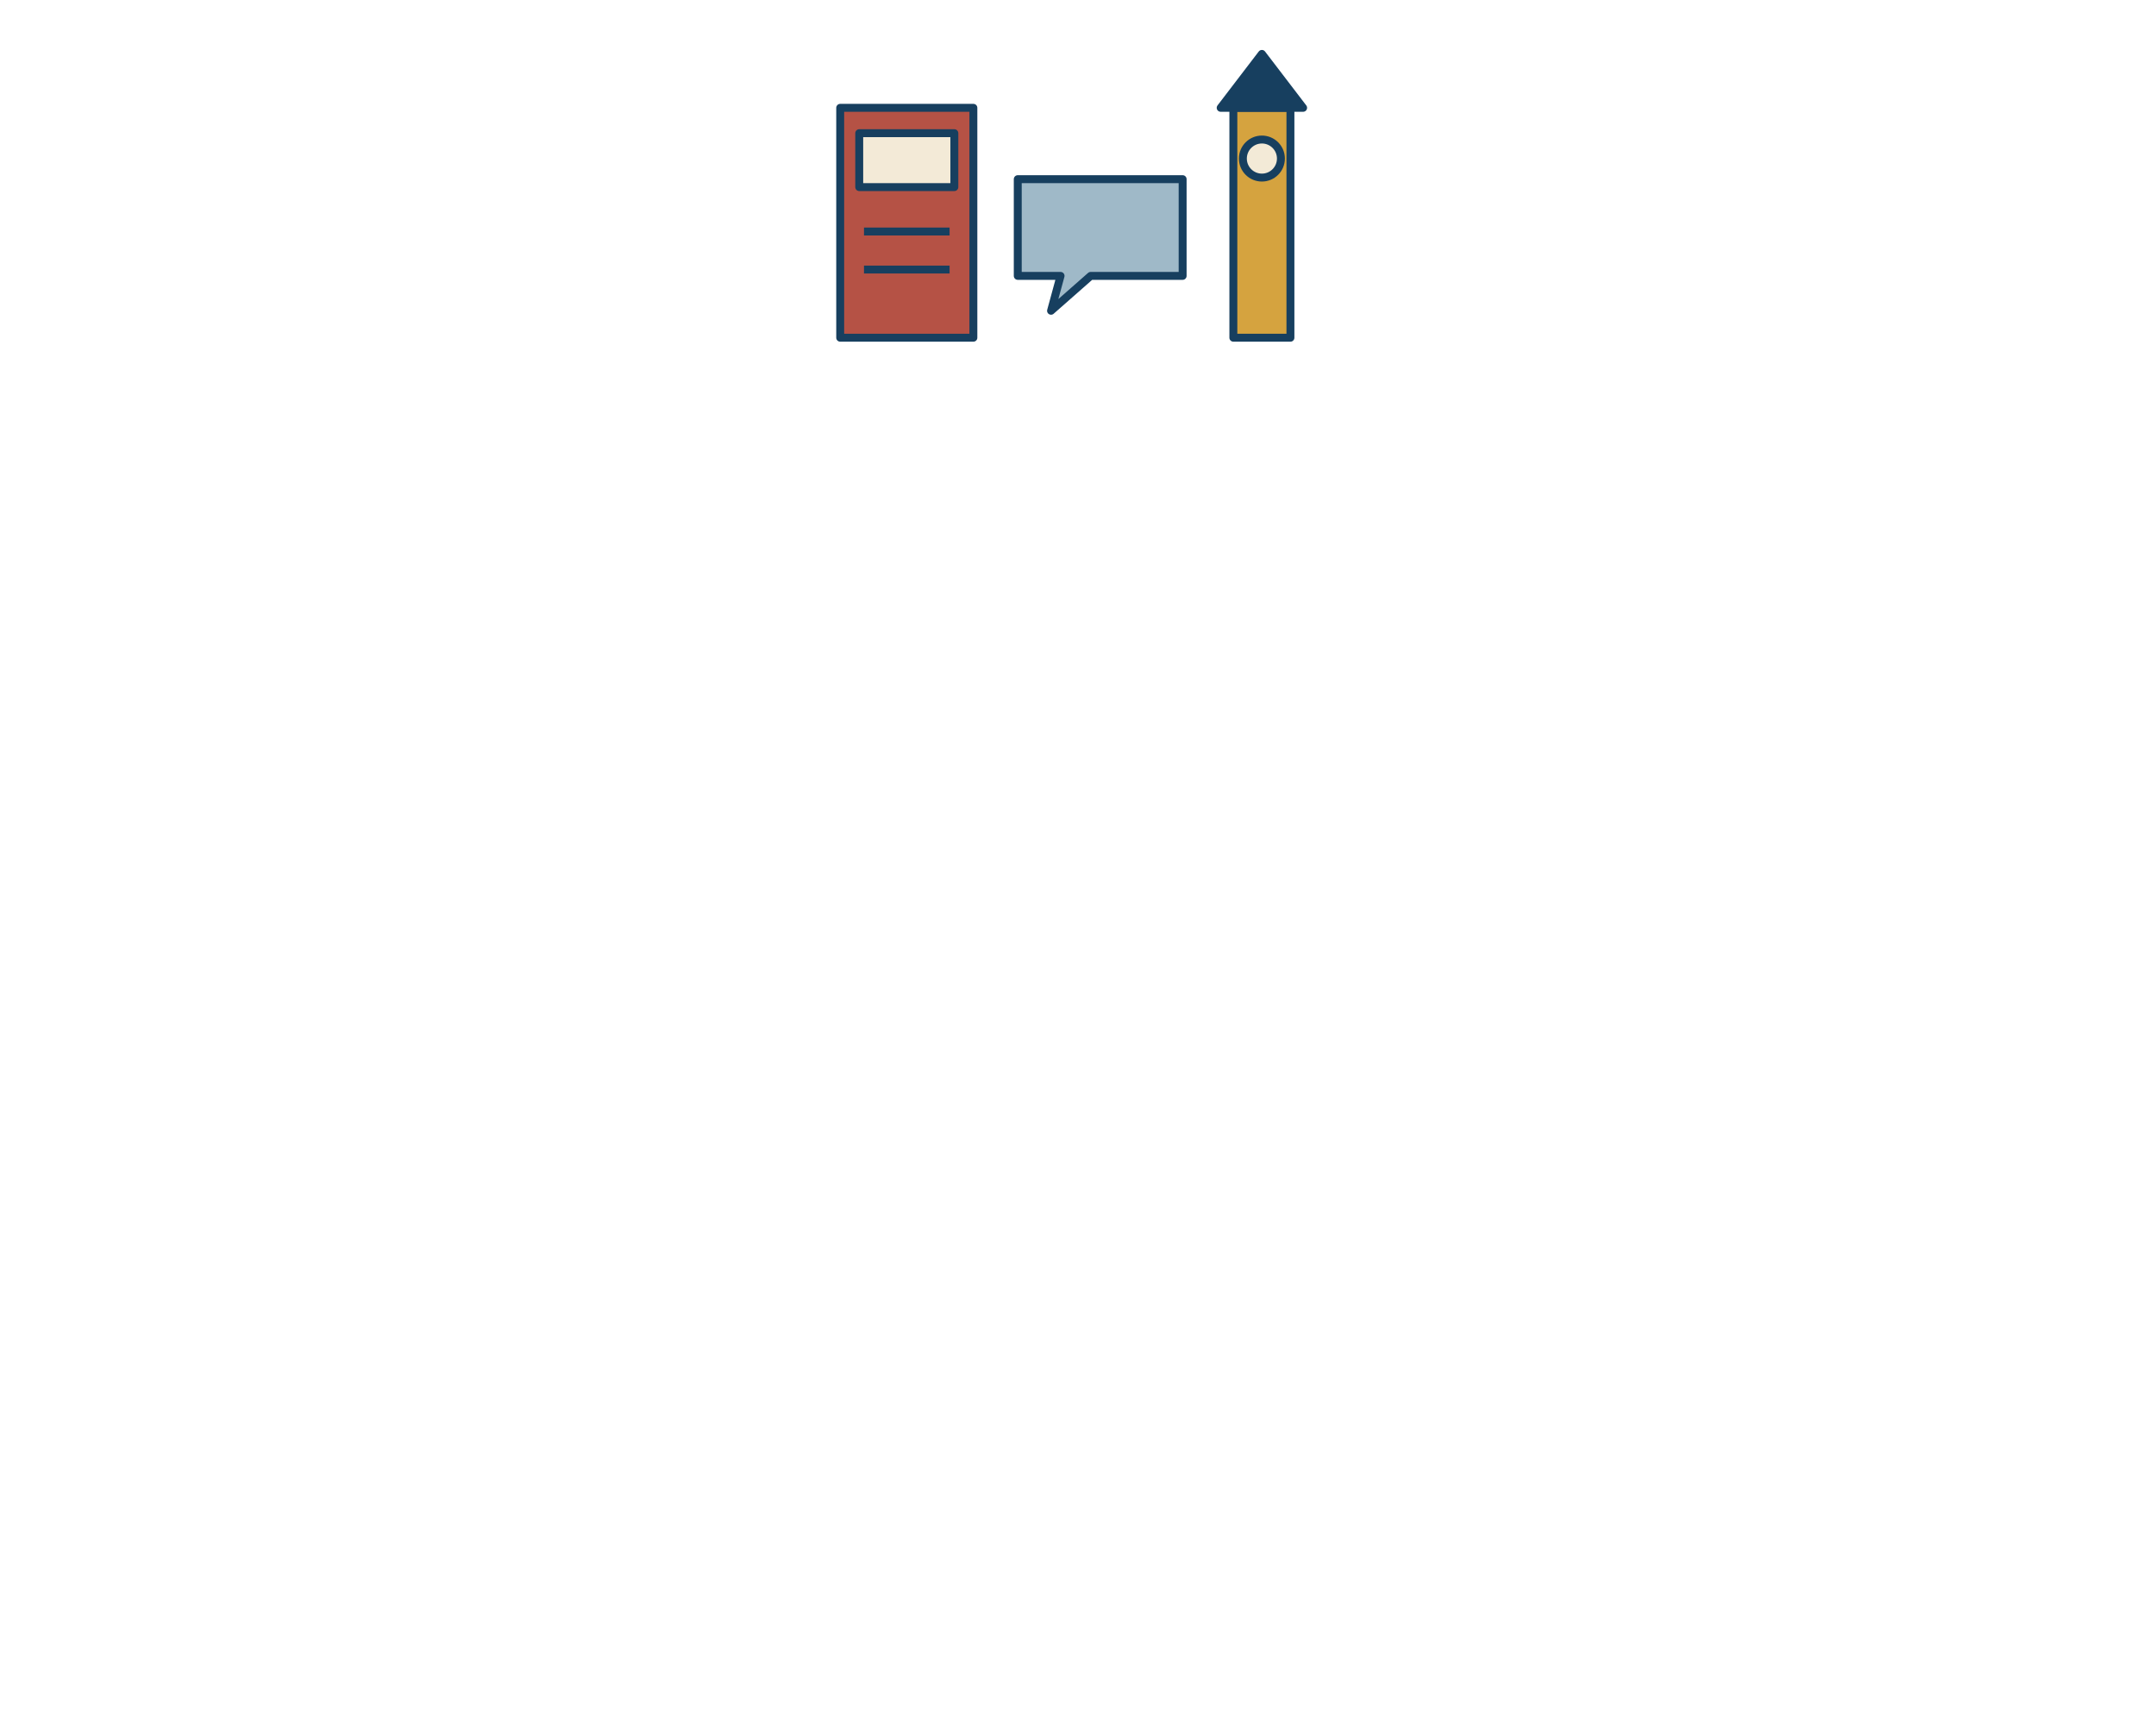
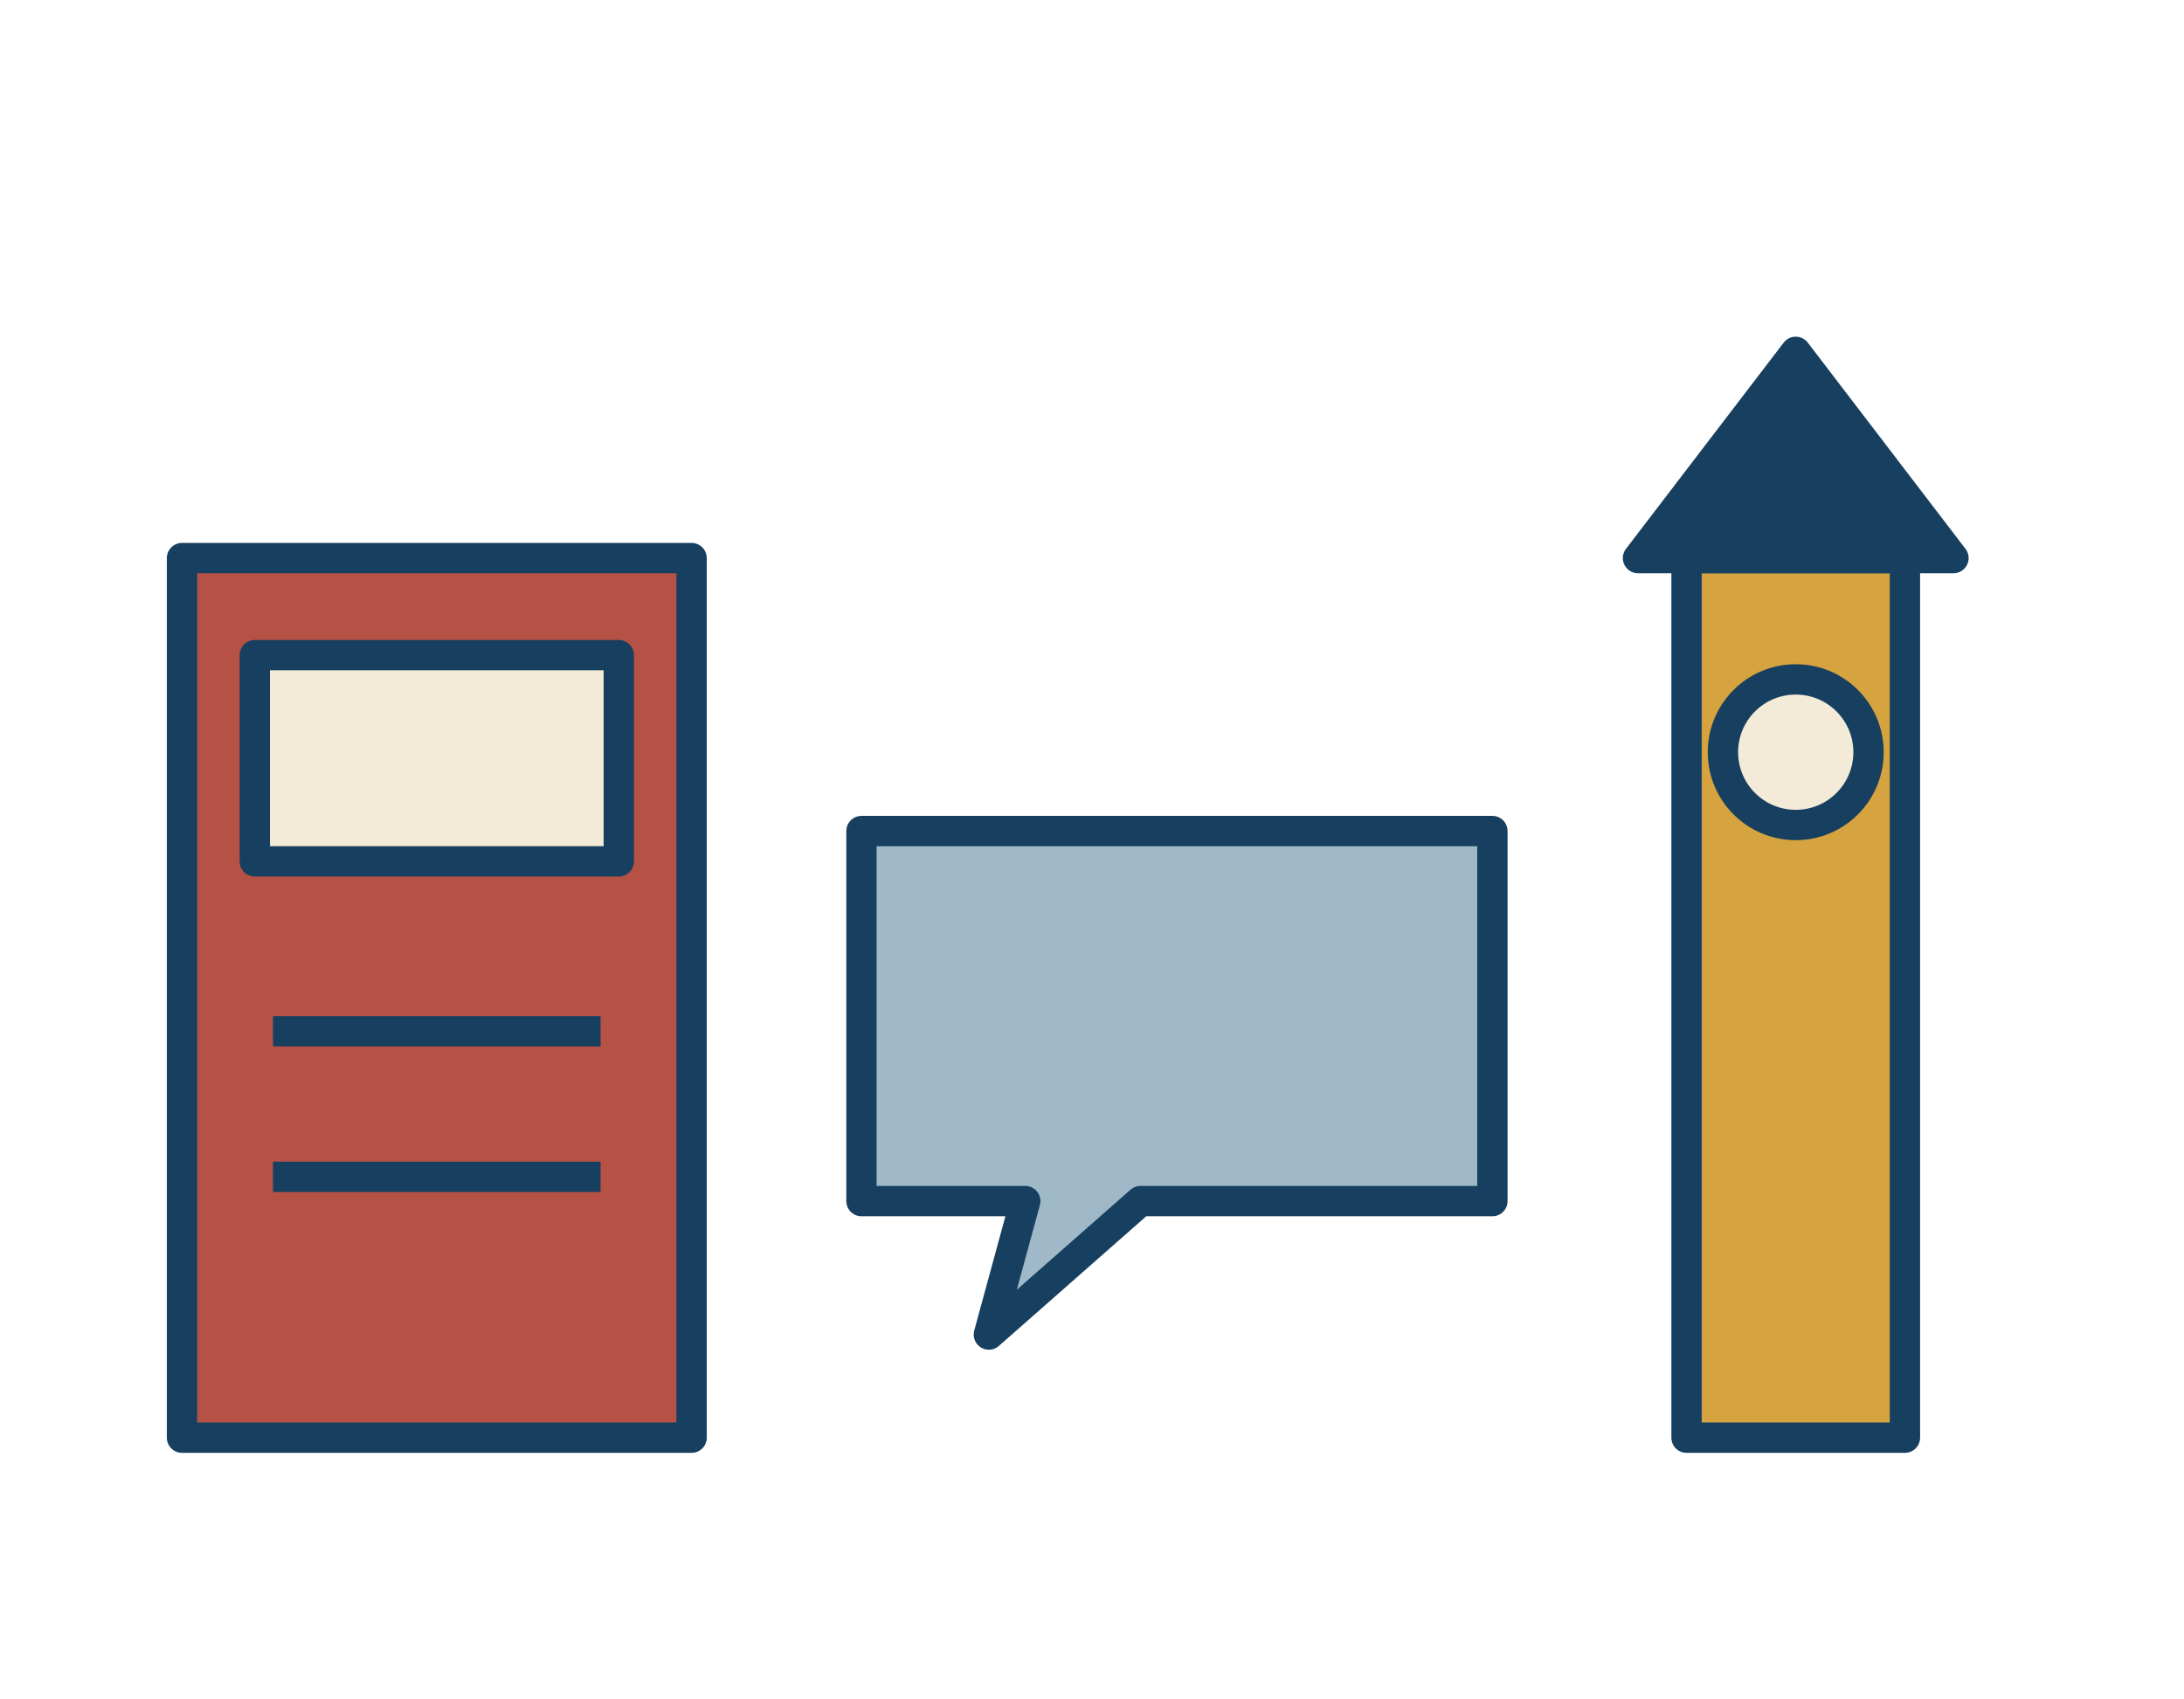
- <svg xmlns="http://www.w3.org/2000/svg" viewBox="-160 -130 680 540">
-   <g transform="translate(90 -142) scale(0.5)" stroke="#173f5f" stroke-width="5" stroke-linejoin="round">
+ <svg xmlns="http://www.w3.org/2000/svg" viewBox="0 0 360 280">
+   <g stroke="#173f5f" stroke-width="5" stroke-linejoin="round">
    <path fill="#b55245" d="M30 92h84v145H30z" />
    <path fill="#f3ead7" d="M42 108h60v34H42z" />
    <path d="M45 170h54M45 194h54" fill="none" />
    <path fill="#9fb9c8" d="M142 137h104v61h-58l-25 22 6-22h-27z" />
    <path fill="#d5a33f" d="M278 92h36v145h-36z" />
    <path fill="#173f5f" d="M270 92h52l-26-34z" />
    <circle cx="296" cy="124" r="12" fill="#f3ead7" />
  </g>
</svg>
